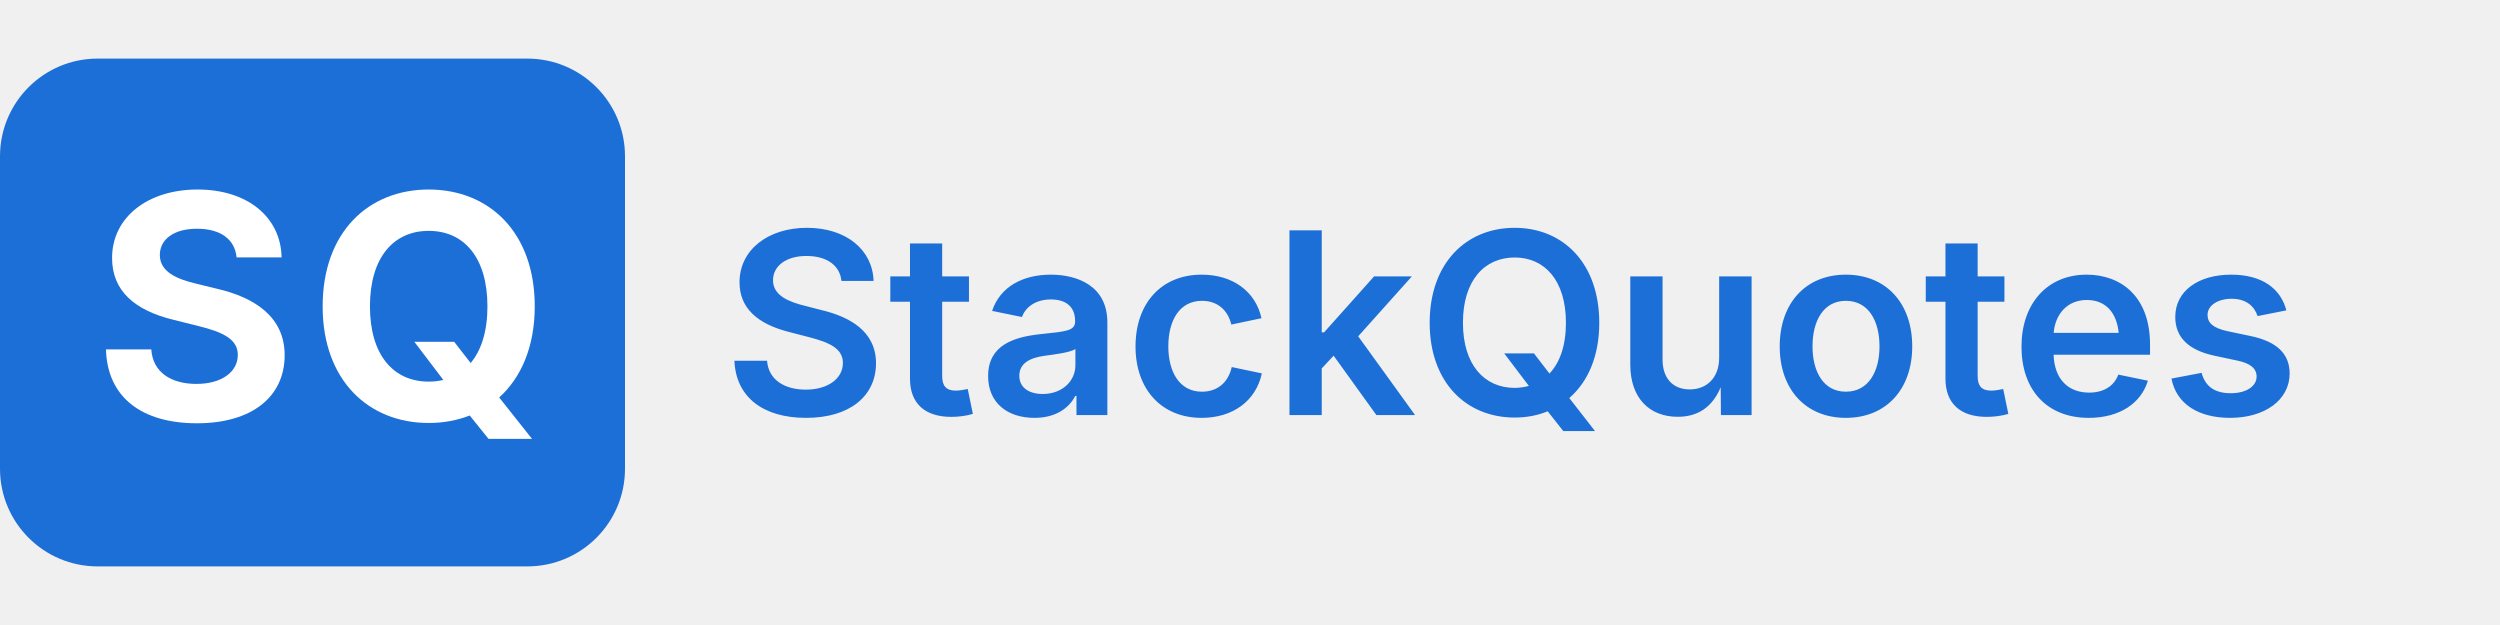
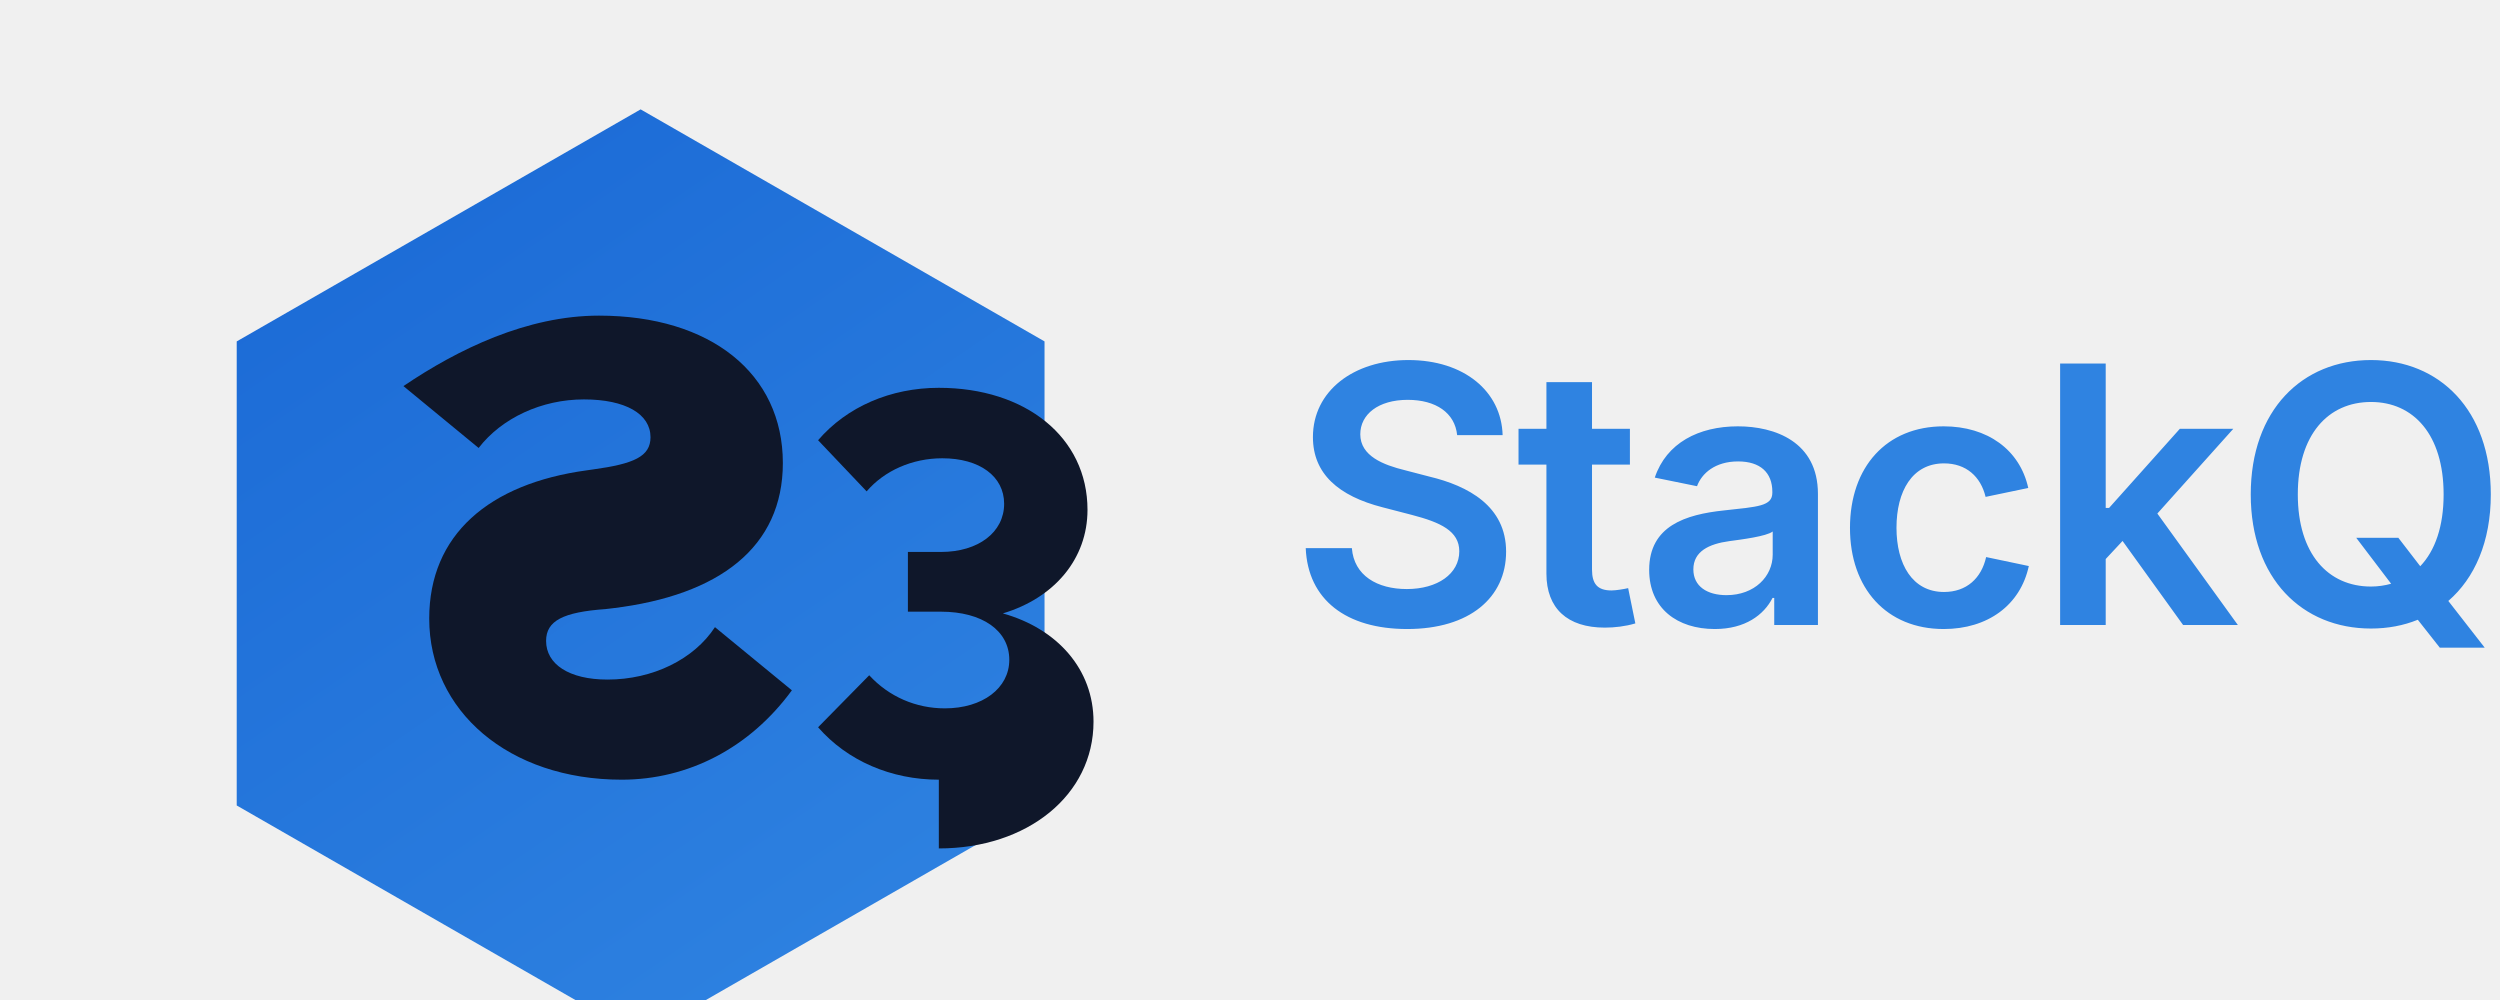
- <svg xmlns="http://www.w3.org/2000/svg" width="512" height="128" viewBox="0 0 512 128">
-   <rect x="0" y="12" width="128" height="104" rx="20" fill="#1D6FD8" />
-   <text x="40" y="86" text-anchor="middle" font-size="64" font-weight="700" fill="#ffffff" font-family="'Inter', 'Segoe UI', sans-serif">S</text>
-   <text x="88" y="86" text-anchor="middle" font-size="64" font-weight="700" fill="#ffffff" font-family="'Inter', 'Segoe UI', sans-serif">Q</text>
-   <text x="148" y="85" font-size="52" font-weight="600" fill="#1D6FD8" font-family="'Inter', 'Segoe UI', sans-serif">StackQuotes</text>
+ <svg xmlns="http://www.w3.org/2000/svg" width="640" height="256" viewBox="0 0 640 256" role="img" aria-labelledby="title">
+   <defs>
+     <linearGradient id="hexGradient" x1="20%" y1="0%" x2="80%" y2="100%">
+       <stop offset="0%" stop-color="#1b6ad6" />
+       <stop offset="100%" stop-color="#2f83e1" />
+     </linearGradient>
+   </defs>
+   <g transform="translate(32 28) scale(1.1)">
+     <polygon points="120 0 214 54 214 162 120 216 26 162 26 54" fill="url(#hexGradient)" />
+     <g transform="translate(60 54)" fill="#0f172a">
+       <path d="M55.6 102c-26.3 0-44.8-16-44.8-37.5 0-19.5 13.9-31.4 36.7-34.5l1.4-.2c9.5-1.3 13.4-3 13.4-7.5 0-5.4-5.8-8.8-15.5-8.8-9.8 0-19.1 4.3-24.5 11.3l-17.5-14.4C17.5 1.8 33.6-6 50.3-6c26 0 42.8 13.5 42.8 34.3 0 19.6-14.8 30.8-39.6 33.8l-1.7.2C42 63 38 65 38 69.7c0 5.4 5.3 9 14.3 9 10.5 0 20.1-4.7 25-12.2l17.9 14.7C85.4 94.6 71.1 102 55.6 102Z" />
+       <path d="M129.4 102c-11.1 0-21.3-4.4-28.1-12.2l11.9-12.1c4.6 5 10.9 7.7 17.6 7.7 8.8 0 15-4.7 15-11.3 0-6.8-6.3-11.2-15.9-11.2h-7.7V49h7.7c8.7 0 14.7-4.6 14.7-11.2 0-6.4-5.7-10.6-14.4-10.6-7 0-13.5 2.9-17.6 7.7L101.3 23c6.7-7.8 16.9-12.2 28.1-12.2 20.2 0 34.6 11.5 34.6 28.4 0 11.4-7.7 20.5-19.7 24.1 12.8 3.6 21.1 13.1 21.1 25.2 0 17.1-15.4 29.5-36 29.5Z" />
+     </g>
+   </g>
+   <text x="330" y="160" font-size="92" font-weight="600" fill="#2f83e1" font-family="'Inter', 'Segoe UI', sans-serif" letter-spacing="-2">
+     StackQuotes
+   </text>
</svg>
